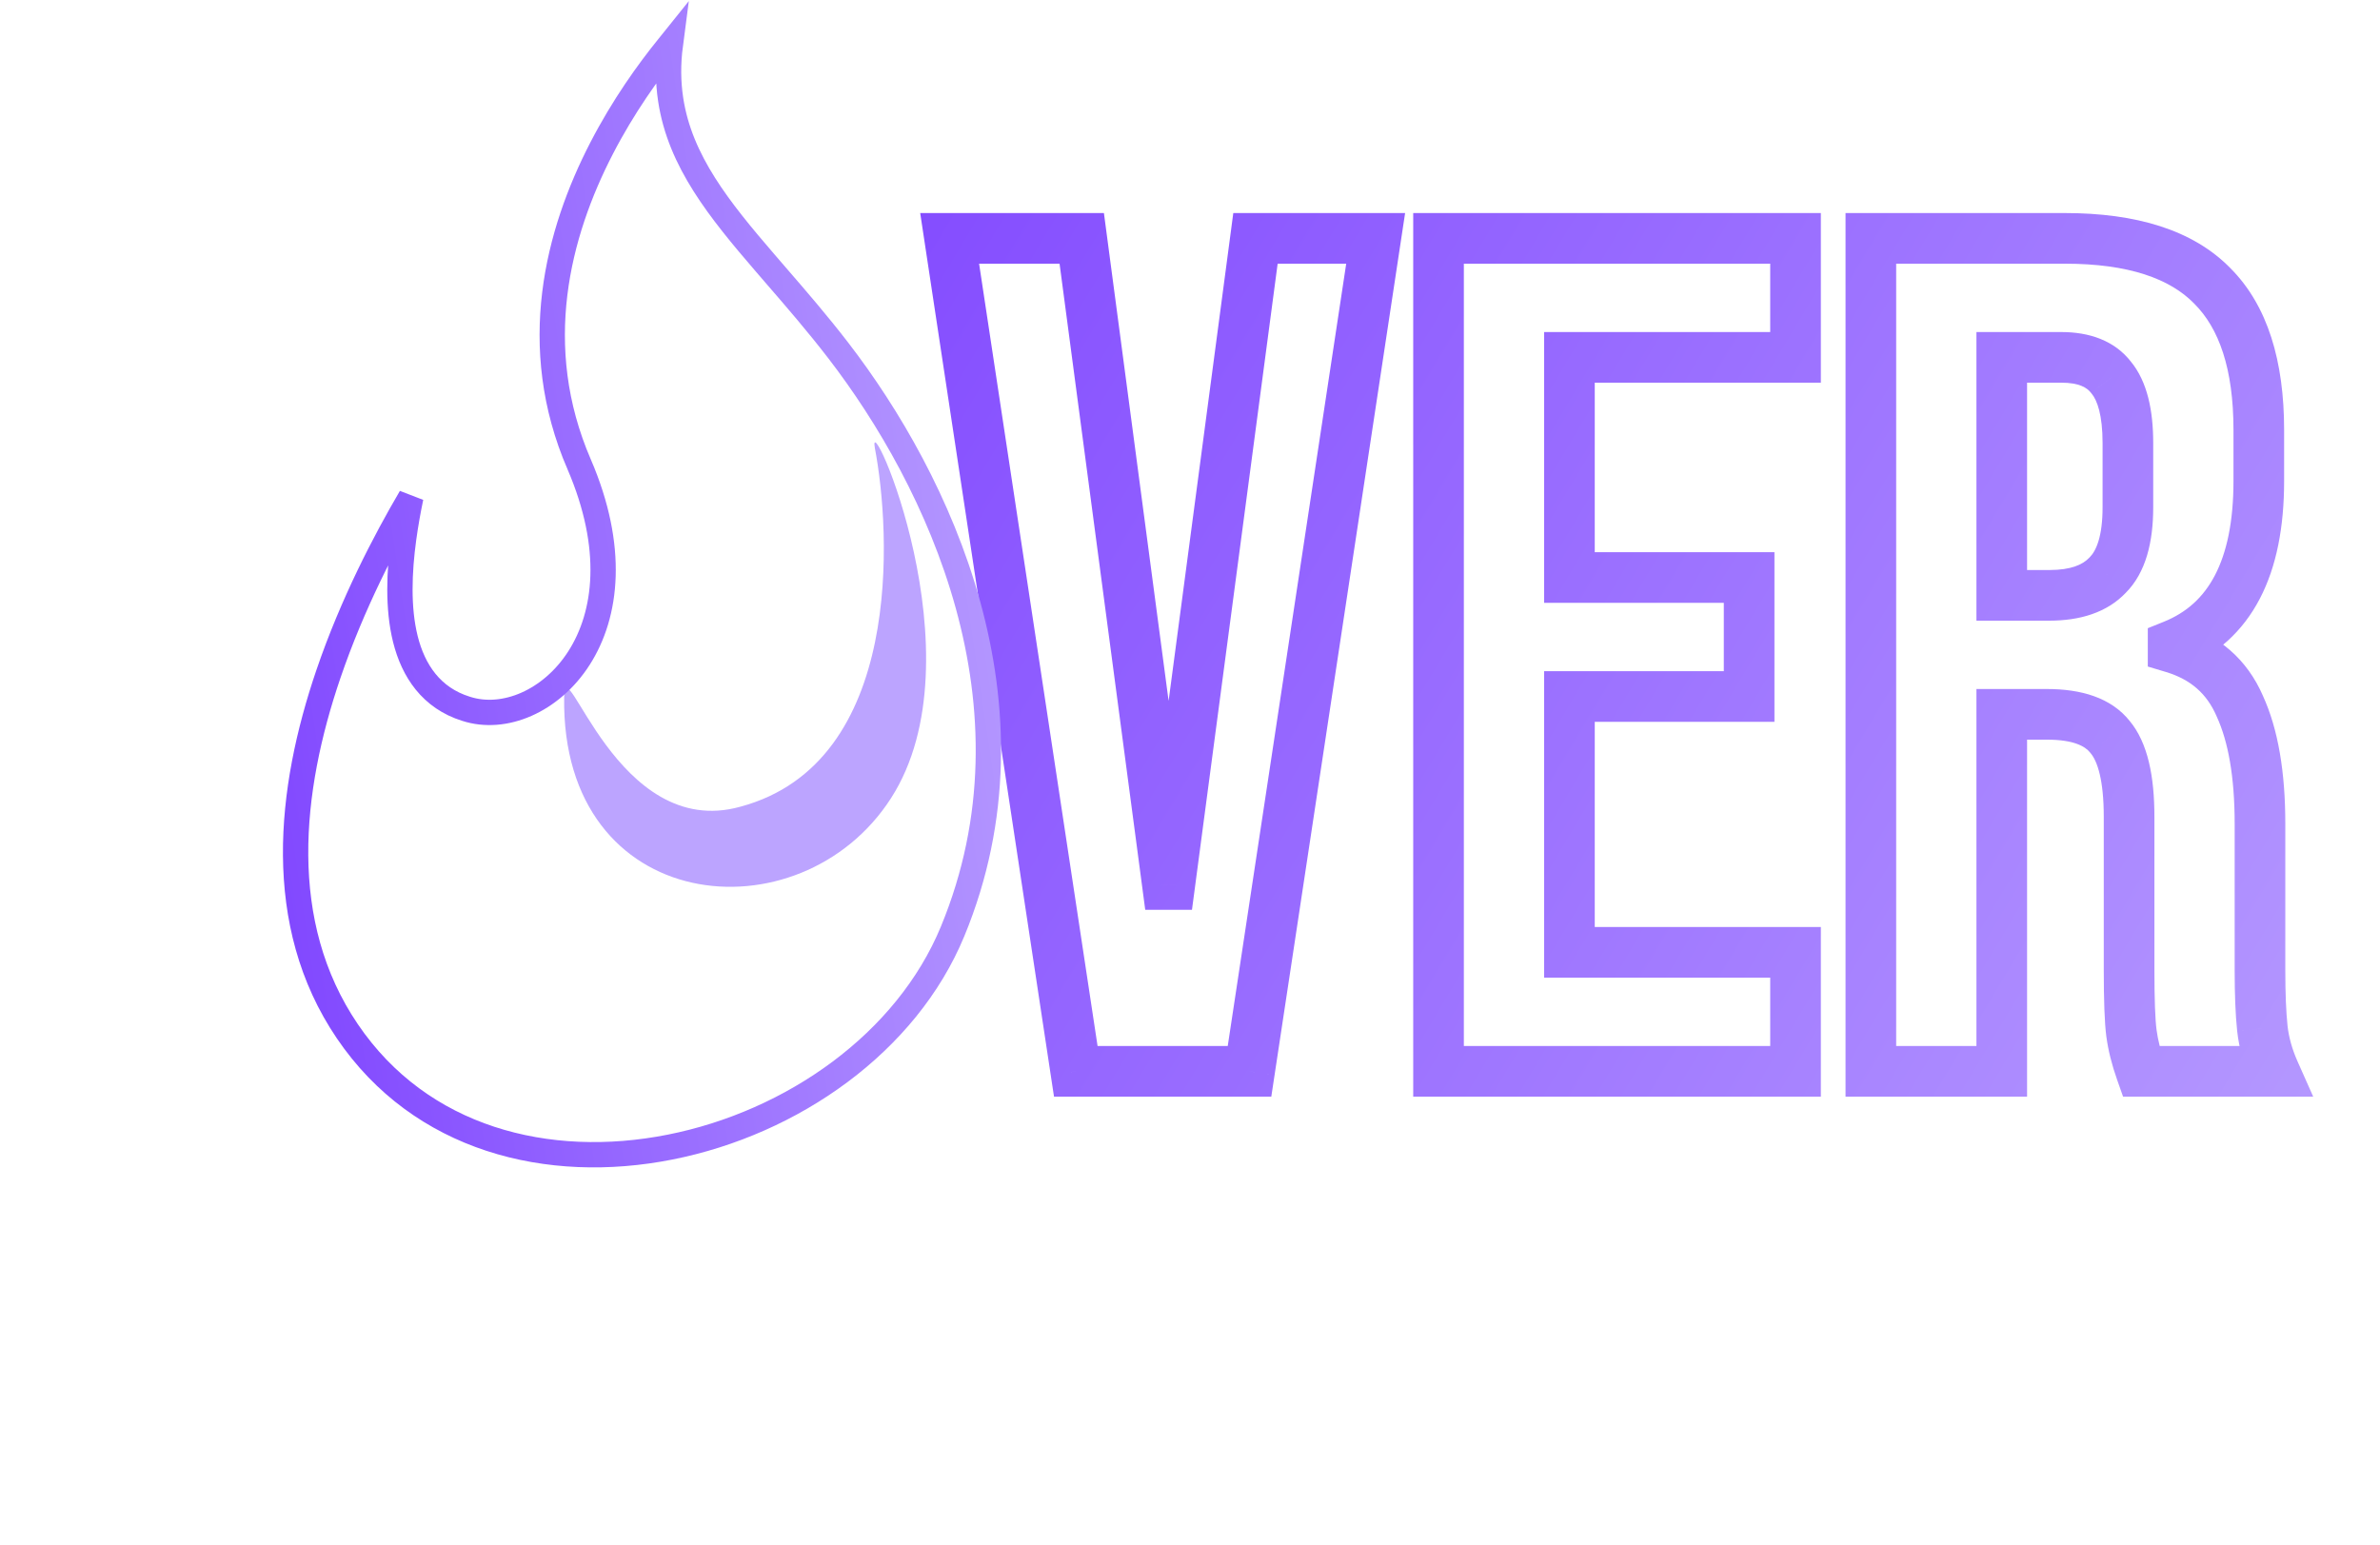
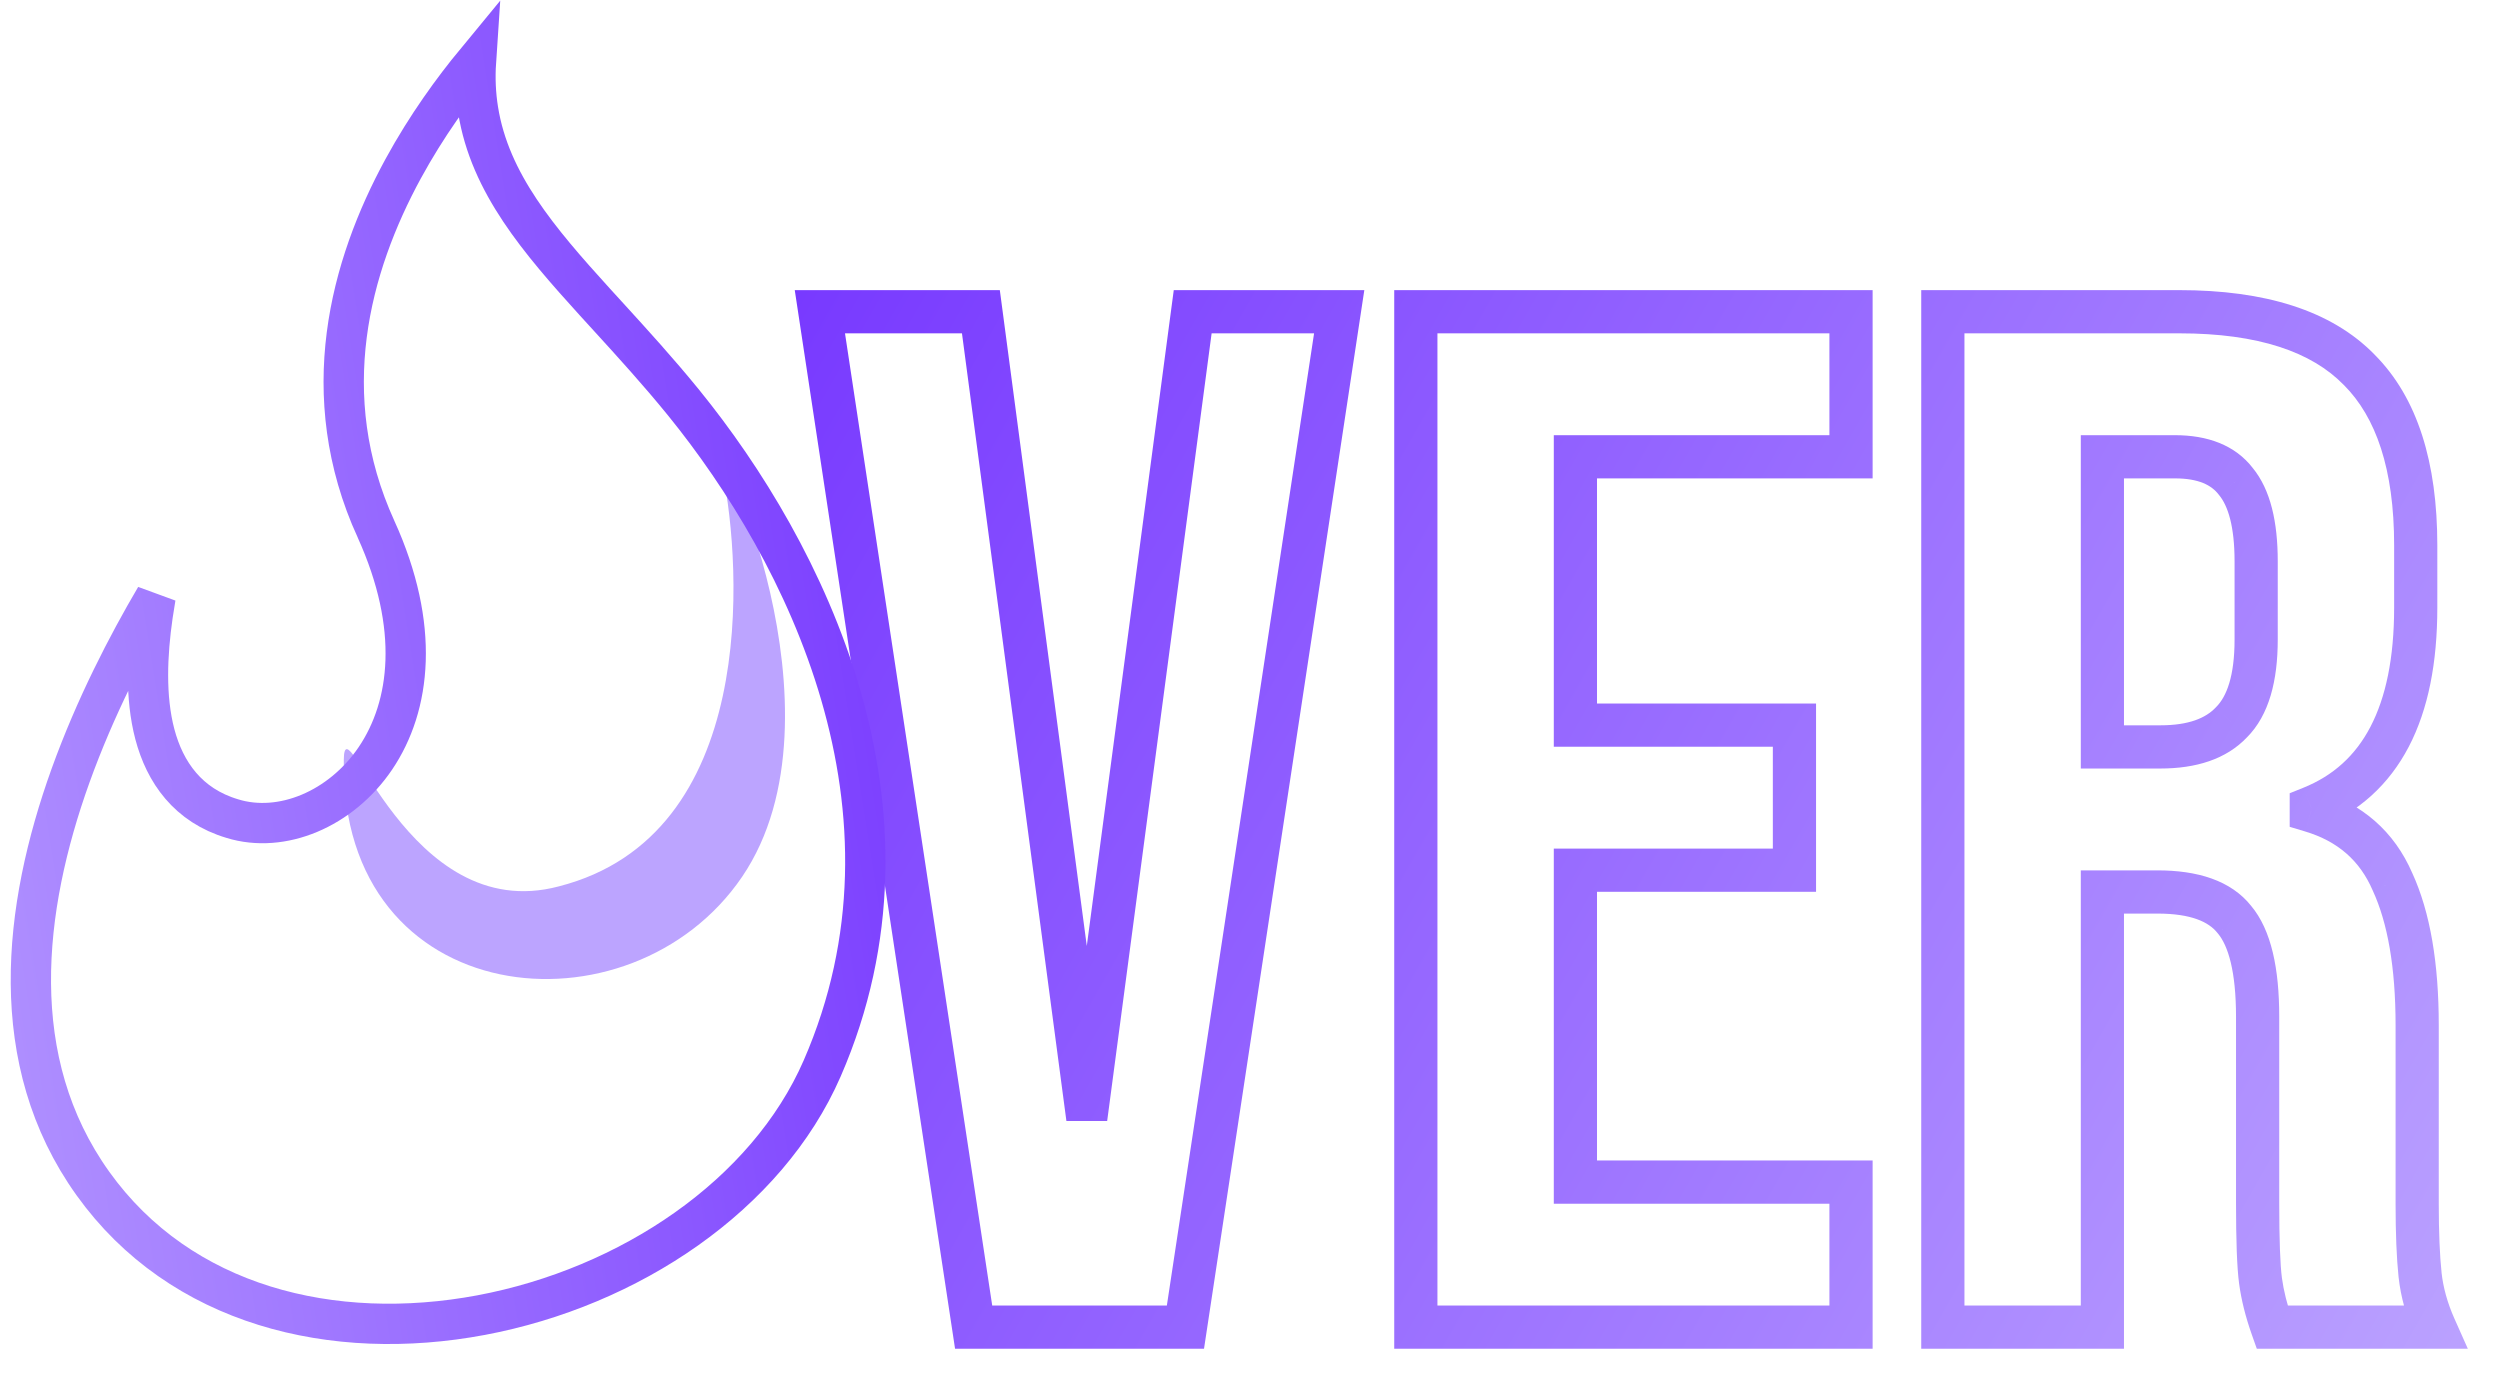
- <svg xmlns="http://www.w3.org/2000/svg" width="94" height="61" viewBox="0 0 94 61" fill="none">
-   <path d="M37.507 9.415V8.415H36.344L36.518 9.564L37.507 9.415ZM42.724 9.415L43.715 9.283L43.6 8.415H42.724V9.415ZM46.108 34.936L45.117 35.067L45.232 35.936H46.108V34.936ZM46.202 34.936V35.936H47.078L47.193 35.067L46.202 34.936ZM49.586 9.415V8.415H48.71L48.595 9.283L49.586 9.415ZM54.333 9.415L55.322 9.564L55.496 8.415H54.333V9.415ZM49.351 42.315V43.315H50.211L50.34 42.464L49.351 42.315ZM42.489 42.315L41.5 42.464L41.629 43.315H42.489V42.315ZM37.507 10.415H42.724V8.415H37.507V10.415ZM41.733 9.546L45.117 35.067L47.099 34.804L43.715 9.283L41.733 9.546ZM46.108 35.936H46.202V33.936H46.108V35.936ZM47.193 35.067L50.577 9.546L48.595 9.283L45.211 34.804L47.193 35.067ZM49.586 10.415H54.333V8.415H49.586V10.415ZM53.344 9.265L48.362 42.165L50.34 42.464L55.322 9.564L53.344 9.265ZM49.351 41.315H42.489V43.315H49.351V41.315ZM43.478 42.165L38.496 9.265L36.518 9.564L41.5 42.464L43.478 42.165ZM56.816 9.415V8.415H55.816V9.415H56.816ZM70.916 9.415H71.916V8.415H70.916V9.415ZM70.916 14.115V15.115H71.916V14.115H70.916ZM61.986 14.115V13.115H60.986V14.115H61.986ZM61.986 22.81H60.986V23.81H61.986V22.81ZM69.083 22.81H70.083V21.81H69.083V22.81ZM69.083 27.51V28.51H70.083V27.51H69.083ZM61.986 27.51V26.51H60.986V27.51H61.986ZM61.986 37.615H60.986V38.615H61.986V37.615ZM70.916 37.615H71.916V36.615H70.916V37.615ZM70.916 42.315V43.315H71.916V42.315H70.916ZM56.816 42.315H55.816V43.315H56.816V42.315ZM56.816 10.415H70.916V8.415H56.816V10.415ZM69.916 9.415V14.115H71.916V9.415H69.916ZM70.916 13.115H61.986V15.115H70.916V13.115ZM60.986 14.115V22.81H62.986V14.115H60.986ZM61.986 23.81H69.083V21.81H61.986V23.81ZM68.083 22.81V27.51H70.083V22.81H68.083ZM69.083 26.51H61.986V28.51H69.083V26.51ZM60.986 27.51V37.615H62.986V27.51H60.986ZM61.986 38.615H70.916V36.615H61.986V38.615ZM69.916 37.615V42.315H71.916V37.615H69.916ZM70.916 41.315H56.816V43.315H70.916V41.315ZM57.816 42.315V9.415H55.816V42.315H57.816ZM73.891 9.415V8.415H72.891V9.415H73.891ZM87.38 11.295L86.664 11.993L86.672 12.002L87.38 11.295ZM85.829 25.489L85.455 24.561L84.829 24.813V25.489H85.829ZM85.829 25.583H84.829V26.327L85.541 26.541L85.829 25.583ZM88.461 27.886L87.543 28.283L87.547 28.293L87.552 28.303L88.461 27.886ZM89.354 40.623L88.359 40.727L88.36 40.733L89.354 40.623ZM89.824 42.315V43.315H91.362L90.737 41.909L89.824 42.315ZM84.56 42.315L83.617 42.648L83.852 43.315H84.56V42.315ZM83.338 29.108L82.553 29.727L82.562 29.74L82.573 29.752L83.338 29.108ZM79.061 28.215V27.215H78.061V28.215H79.061ZM79.061 42.315V43.315H80.061V42.315H79.061ZM73.891 42.315H72.891V43.315H73.891V42.315ZM83.244 22.716L82.537 22.009L82.526 22.019L82.515 22.03L83.244 22.716ZM83.385 14.914L82.59 15.521L82.601 15.536L82.613 15.549L83.385 14.914ZM79.061 14.115V13.115H78.061V14.115H79.061ZM79.061 23.515H78.061V24.515H79.061V23.515ZM73.891 10.415H81.552V8.415H73.891V10.415ZM81.552 10.415C84.084 10.415 85.709 11.013 86.664 11.993L88.096 10.597C86.607 9.07 84.346 8.415 81.552 8.415V10.415ZM86.672 12.002C87.633 12.962 88.213 14.55 88.213 16.982H90.213C90.213 14.275 89.571 12.072 88.087 10.588L86.672 12.002ZM88.213 16.982V19.003H90.213V16.982H88.213ZM88.213 19.003C88.213 20.61 87.946 21.831 87.48 22.723C87.026 23.594 86.362 24.196 85.455 24.561L86.202 26.416C87.552 25.873 88.579 24.94 89.253 23.648C89.915 22.379 90.213 20.811 90.213 19.003H88.213ZM84.829 25.489V25.583H86.829V25.489H84.829ZM85.541 26.541C86.524 26.835 87.163 27.405 87.543 28.283L89.379 27.489C88.755 26.048 87.64 25.082 86.116 24.625L85.541 26.541ZM87.552 28.303C88.001 29.281 88.26 30.672 88.26 32.539H90.26C90.26 30.52 89.985 28.809 89.369 27.468L87.552 28.303ZM88.26 32.539V38.32H90.26V32.539H88.26ZM88.26 38.32C88.26 39.277 88.291 40.084 88.359 40.727L90.348 40.518C90.291 39.971 90.26 39.242 90.26 38.32H88.26ZM88.36 40.733C88.435 41.408 88.621 42.071 88.91 42.721L90.737 41.909C90.525 41.43 90.398 40.966 90.347 40.512L88.36 40.733ZM89.824 41.315H84.56V43.315H89.824V41.315ZM85.503 41.982C85.333 41.502 85.227 41.069 85.175 40.678L83.192 40.943C83.266 41.493 83.41 42.062 83.617 42.648L85.503 41.982ZM85.175 40.678C85.122 40.283 85.09 39.498 85.09 38.273H83.09C83.09 39.491 83.12 40.399 83.192 40.943L85.175 40.678ZM85.09 38.273V32.257H83.09V38.273H85.09ZM85.09 32.257C85.09 30.706 84.844 29.345 84.103 28.464L82.573 29.752C82.834 30.061 83.09 30.799 83.09 32.257H85.09ZM84.123 28.488C83.376 27.542 82.168 27.215 80.847 27.215V29.215C81.907 29.215 82.36 29.483 82.553 29.727L84.123 28.488ZM80.847 27.215H79.061V29.215H80.847V27.215ZM78.061 28.215V42.315H80.061V28.215H78.061ZM79.061 41.315H73.891V43.315H79.061V41.315ZM74.891 42.315V9.415H72.891V42.315H74.891ZM80.941 24.515C82.134 24.515 83.214 24.206 83.972 23.401L82.515 22.03C82.27 22.291 81.815 22.515 80.941 22.515V24.515ZM83.951 23.423C84.763 22.611 85.043 21.389 85.043 20.037H83.043C83.043 21.191 82.79 21.755 82.537 22.009L83.951 23.423ZM85.043 20.037V17.499H83.043V20.037H85.043ZM85.043 17.499C85.043 16.229 84.817 15.08 84.157 14.278L82.613 15.549C82.83 15.813 83.043 16.387 83.043 17.499H85.043ZM84.179 14.306C83.52 13.445 82.512 13.115 81.411 13.115V15.115C82.127 15.115 82.434 15.317 82.59 15.521L84.179 14.306ZM81.411 13.115H79.061V15.115H81.411V13.115ZM78.061 14.115V23.515H80.061V14.115H78.061ZM79.061 24.515H80.941V22.515H79.061V24.515Z" fill="url(#paint0_linear_195:9512)" />
-   <path d="M34.554 17.702C34.216 15.823 38.786 25.941 35.19 31.529C31.595 37.118 22.157 36.17 22.282 27.535C22.303 25.429 24.342 33.236 29.246 31.862C35.708 30.123 35.185 20.989 34.554 17.702Z" fill="#BCA4FF" />
-   <path d="M26.392 1.854C26.421 1.818 26.449 1.784 26.477 1.749C26.376 2.518 26.384 3.239 26.488 3.928C26.673 5.156 27.158 6.246 27.818 7.29C28.474 8.328 29.315 9.336 30.224 10.391C30.37 10.562 30.519 10.733 30.669 10.907C31.455 11.815 32.283 12.772 33.109 13.844C37.052 18.964 41.314 27.852 37.625 36.785C35.808 41.187 31.302 44.35 26.466 45.308C21.638 46.265 16.615 45.002 13.72 40.736C10.822 36.467 11.416 31.186 12.97 26.626C13.922 23.833 15.218 21.361 16.226 19.642C16.12 20.149 16.02 20.7 15.943 21.267C15.766 22.571 15.704 24.013 16.011 25.244C16.324 26.495 17.035 27.568 18.404 27.995C19.917 28.488 21.778 27.693 22.866 25.995C23.976 24.264 24.288 21.628 22.877 18.346L22.876 18.345C20.854 13.671 22.031 9.206 23.758 5.861C24.621 4.19 25.614 2.813 26.392 1.854Z" stroke="url(#paint1_linear_195:9512)" />
+ <svg xmlns="http://www.w3.org/2000/svg" width="81" height="45" viewBox="0 0 81 45" fill="none">
+   <path d="M26.564 10.1V9.4H25.75L25.872 10.205L26.564 10.1ZM31.781 10.1L32.475 10.008L32.394 9.4H31.781V10.1ZM35.165 35.621L34.471 35.713L34.552 36.321H35.165V35.621ZM35.259 35.621V36.321H35.872L35.953 35.713L35.259 35.621ZM38.643 10.1V9.4H38.03L37.949 10.008L38.643 10.1ZM43.39 10.1L44.082 10.205L44.204 9.4H43.39V10.1ZM38.408 43V43.7H39.01L39.1 43.105L38.408 43ZM31.546 43L30.854 43.105L30.944 43.7H31.546V43ZM26.564 10.8H31.781V9.4H26.564V10.8ZM31.087 10.192L34.471 35.713L35.859 35.529L32.475 10.008L31.087 10.192ZM35.165 36.321H35.259V34.921H35.165V36.321ZM35.953 35.713L39.337 10.192L37.949 10.008L34.565 35.529L35.953 35.713ZM38.643 10.8H43.39V9.4H38.643V10.8ZM42.698 9.995L37.716 42.895L39.1 43.105L44.082 10.205L42.698 9.995ZM38.408 42.3H31.546V43.7H38.408V42.3ZM32.238 42.895L27.256 9.995L25.872 10.205L30.854 43.105L32.238 42.895ZM45.873 10.1V9.4H45.173V10.1H45.873ZM59.973 10.1H60.673V9.4H59.973V10.1ZM59.973 14.8V15.5H60.673V14.8H59.973ZM51.043 14.8V14.1H50.343V14.8H51.043ZM51.043 23.495H50.343V24.195H51.043V23.495ZM58.14 23.495H58.84V22.795H58.14V23.495ZM58.14 28.195V28.895H58.84V28.195H58.14ZM51.043 28.195V27.495H50.343V28.195H51.043ZM51.043 38.3H50.343V39H51.043V38.3ZM59.973 38.3H60.673V37.6H59.973V38.3ZM59.973 43V43.7H60.673V43H59.973ZM45.873 43H45.173V43.7H45.873V43ZM45.873 10.8H59.973V9.4H45.873V10.8ZM59.273 10.1V14.8H60.673V10.1H59.273ZM59.973 14.1H51.043V15.5H59.973V14.1ZM50.343 14.8V23.495H51.743V14.8H50.343ZM51.043 24.195H58.14V22.795H51.043V24.195ZM57.44 23.495V28.195H58.84V23.495H57.44ZM58.14 27.495H51.043V28.895H58.14V27.495ZM50.343 28.195V38.3H51.743V28.195H50.343ZM51.043 39H59.973V37.6H51.043V39ZM59.273 38.3V43H60.673V38.3H59.273ZM59.973 42.3H45.873V43.7H59.973V42.3ZM46.573 43V10.1H45.173V43H46.573ZM62.947 10.1V9.4H62.248V10.1H62.947ZM76.436 11.98L75.935 12.469L75.942 12.475L76.436 11.98ZM74.885 26.174L74.624 25.525L74.186 25.701V26.174H74.885ZM74.885 26.268H74.186V26.789L74.684 26.939L74.885 26.268ZM77.517 28.571L76.875 28.849L76.878 28.856L76.881 28.863L77.517 28.571ZM78.41 41.308L77.714 41.381L77.715 41.385L78.41 41.308ZM78.88 43V43.7H79.958L79.52 42.716L78.88 43ZM73.617 43L72.956 43.233L73.121 43.7H73.617V43ZM72.394 29.793L71.845 30.227L71.852 30.235L71.859 30.244L72.394 29.793ZM68.118 28.9V28.2H67.418V28.9H68.118ZM68.118 43V43.7H68.817V43H68.118ZM62.947 43H62.248V43.7H62.947V43ZM72.3 23.401L71.805 22.906L71.798 22.913L71.791 22.921L72.3 23.401ZM72.442 15.599L71.885 16.024L71.893 16.034L71.901 16.044L72.442 15.599ZM68.118 14.8V14.1H67.418V14.8H68.118ZM68.118 24.2H67.418V24.9H68.118V24.2ZM62.947 10.8H70.609V9.4H62.947V10.8ZM70.609 10.8C73.18 10.8 74.9 11.407 75.935 12.469L76.938 11.491C75.529 10.046 73.364 9.4 70.609 9.4V10.8ZM75.942 12.475C76.98 13.514 77.57 15.194 77.57 17.667H78.969C78.969 15.002 78.337 12.89 76.931 11.485L75.942 12.475ZM77.57 17.667V19.688H78.969V17.667H77.57ZM77.57 19.688C77.57 21.326 77.298 22.598 76.803 23.547C76.316 24.481 75.597 25.133 74.624 25.525L75.147 26.823C76.43 26.306 77.403 25.423 78.044 24.195C78.677 22.982 78.969 21.466 78.969 19.688H77.57ZM74.186 26.174V26.268H75.585V26.174H74.186ZM74.684 26.939C75.748 27.258 76.459 27.887 76.875 28.849L78.16 28.293C77.573 26.936 76.53 26.03 75.087 25.598L74.684 26.939ZM76.881 28.863C77.356 29.896 77.617 31.334 77.617 33.224H79.016C79.016 31.228 78.745 29.565 78.154 28.279L76.881 28.863ZM77.617 33.224V39.005H79.016V33.224H77.617ZM77.617 39.005C77.617 39.957 77.648 40.752 77.714 41.381L79.107 41.235C79.048 40.673 79.016 39.933 79.016 39.005H77.617ZM77.715 41.385C77.786 42.027 77.963 42.66 78.241 43.284L79.52 42.716C79.296 42.212 79.16 41.717 79.106 41.231L77.715 41.385ZM78.88 42.3H73.617V43.7H78.88V42.3ZM74.277 42.767C74.102 42.272 73.99 41.818 73.934 41.404L72.547 41.589C72.617 42.114 72.755 42.663 72.956 43.233L74.277 42.767ZM73.934 41.404C73.879 40.985 73.847 40.182 73.847 38.958H72.447C72.447 40.178 72.477 41.067 72.547 41.589L73.934 41.404ZM73.847 38.958V32.942H72.447V38.958H73.847ZM73.847 32.942C73.847 31.406 73.6 30.137 72.93 29.342L71.859 30.244C72.192 30.639 72.447 31.47 72.447 32.942H73.847ZM72.944 29.359C72.28 28.518 71.185 28.2 69.903 28.2V29.6C71.003 29.6 71.569 29.877 71.845 30.227L72.944 29.359ZM69.903 28.2H68.118V29.6H69.903V28.2ZM67.418 28.9V43H68.817V28.9H67.418ZM68.118 42.3H62.947V43.7H68.118V42.3ZM63.648 43V10.1H62.248V43H63.648ZM69.998 24.9C71.143 24.9 72.13 24.604 72.81 23.881L71.791 22.921C71.469 23.263 70.92 23.5 69.998 23.5V24.9ZM72.796 23.896C73.524 23.168 73.799 22.044 73.799 20.722H72.4C72.4 21.906 72.143 22.569 71.805 22.906L72.796 23.896ZM73.799 20.722V18.184H72.4V20.722H73.799ZM73.799 18.184C73.799 16.938 73.576 15.875 72.982 15.154L71.901 16.044C72.185 16.388 72.4 17.049 72.4 18.184H73.799ZM72.998 15.174C72.414 14.411 71.511 14.1 70.468 14.1V15.5C71.241 15.5 71.654 15.722 71.885 16.024L72.998 15.174ZM70.468 14.1H68.118V15.5H70.468V14.1ZM67.418 14.8V24.2H68.817V14.8H67.418ZM68.118 24.9H69.998V23.5H68.118V24.9Z" fill="url(#paint0_linear_553_6484)" />
+   <path d="M23.411 15.294C23.073 13.512 27.643 23.105 24.047 28.404C20.452 33.702 11.014 32.804 11.139 24.617C11.16 22.62 13.199 30.023 18.104 28.719C24.565 27.07 24.042 18.41 23.411 15.294Z" fill="#BCA4FF" />
+   <path d="M13.063 5.466C13.827 4.064 14.694 2.881 15.421 2C15.385 2.54 15.41 3.057 15.49 3.559C15.68 4.756 16.179 5.815 16.848 6.819C17.513 7.817 18.363 8.782 19.271 9.782C19.418 9.944 19.567 10.107 19.718 10.272C20.503 11.133 21.327 12.036 22.15 13.048C26.078 17.884 30.288 26.236 26.639 34.616C24.847 38.731 20.39 41.708 15.588 42.61C10.795 43.51 5.851 42.314 3.01 38.346C0.166 34.374 0.737 29.441 2.285 25.132C3.086 22.906 4.13 20.896 5.04 19.347C5.006 19.543 4.974 19.743 4.945 19.945C4.766 21.19 4.7 22.585 5.017 23.787C5.342 25.019 6.09 26.097 7.531 26.524C9.125 27.016 11.048 26.22 12.164 24.569C13.31 22.872 13.617 20.308 12.185 17.149L12.184 17.148C10.196 12.789 11.347 8.617 13.063 5.466Z" stroke="url(#paint1_linear_553_6484)" stroke-width="1.306" />
  <defs>
-     <linearGradient id="paint0_linear_195:9512" x1="14.361" y1="0.315" x2="99.727" y2="51.314" gradientUnits="userSpaceOnUse">
+     <linearGradient id="paint0_linear_553_6484" x1="26" y1="1" x2="86.478" y2="35.358" gradientUnits="userSpaceOnUse">
      <stop stop-color="#7433FF" />
      <stop offset="1" stop-color="#BCA4FF" />
    </linearGradient>
-     <linearGradient id="paint1_linear_195:9512" x1="0" y1="16.331" x2="42.453" y2="9.93" gradientUnits="userSpaceOnUse">
-       <stop stop-color="#7433FF" />
-       <stop offset="1" stop-color="#BCA4FF" />
+     <linearGradient id="paint1_linear_553_6484" x1="-10.838" y1="15.302" x2="31.509" y2="8.568" gradientUnits="userSpaceOnUse">
+       <stop stop-color="#BCA4FF" />
+       <stop offset="1" stop-color="#7433FF" />
    </linearGradient>
  </defs>
</svg>
